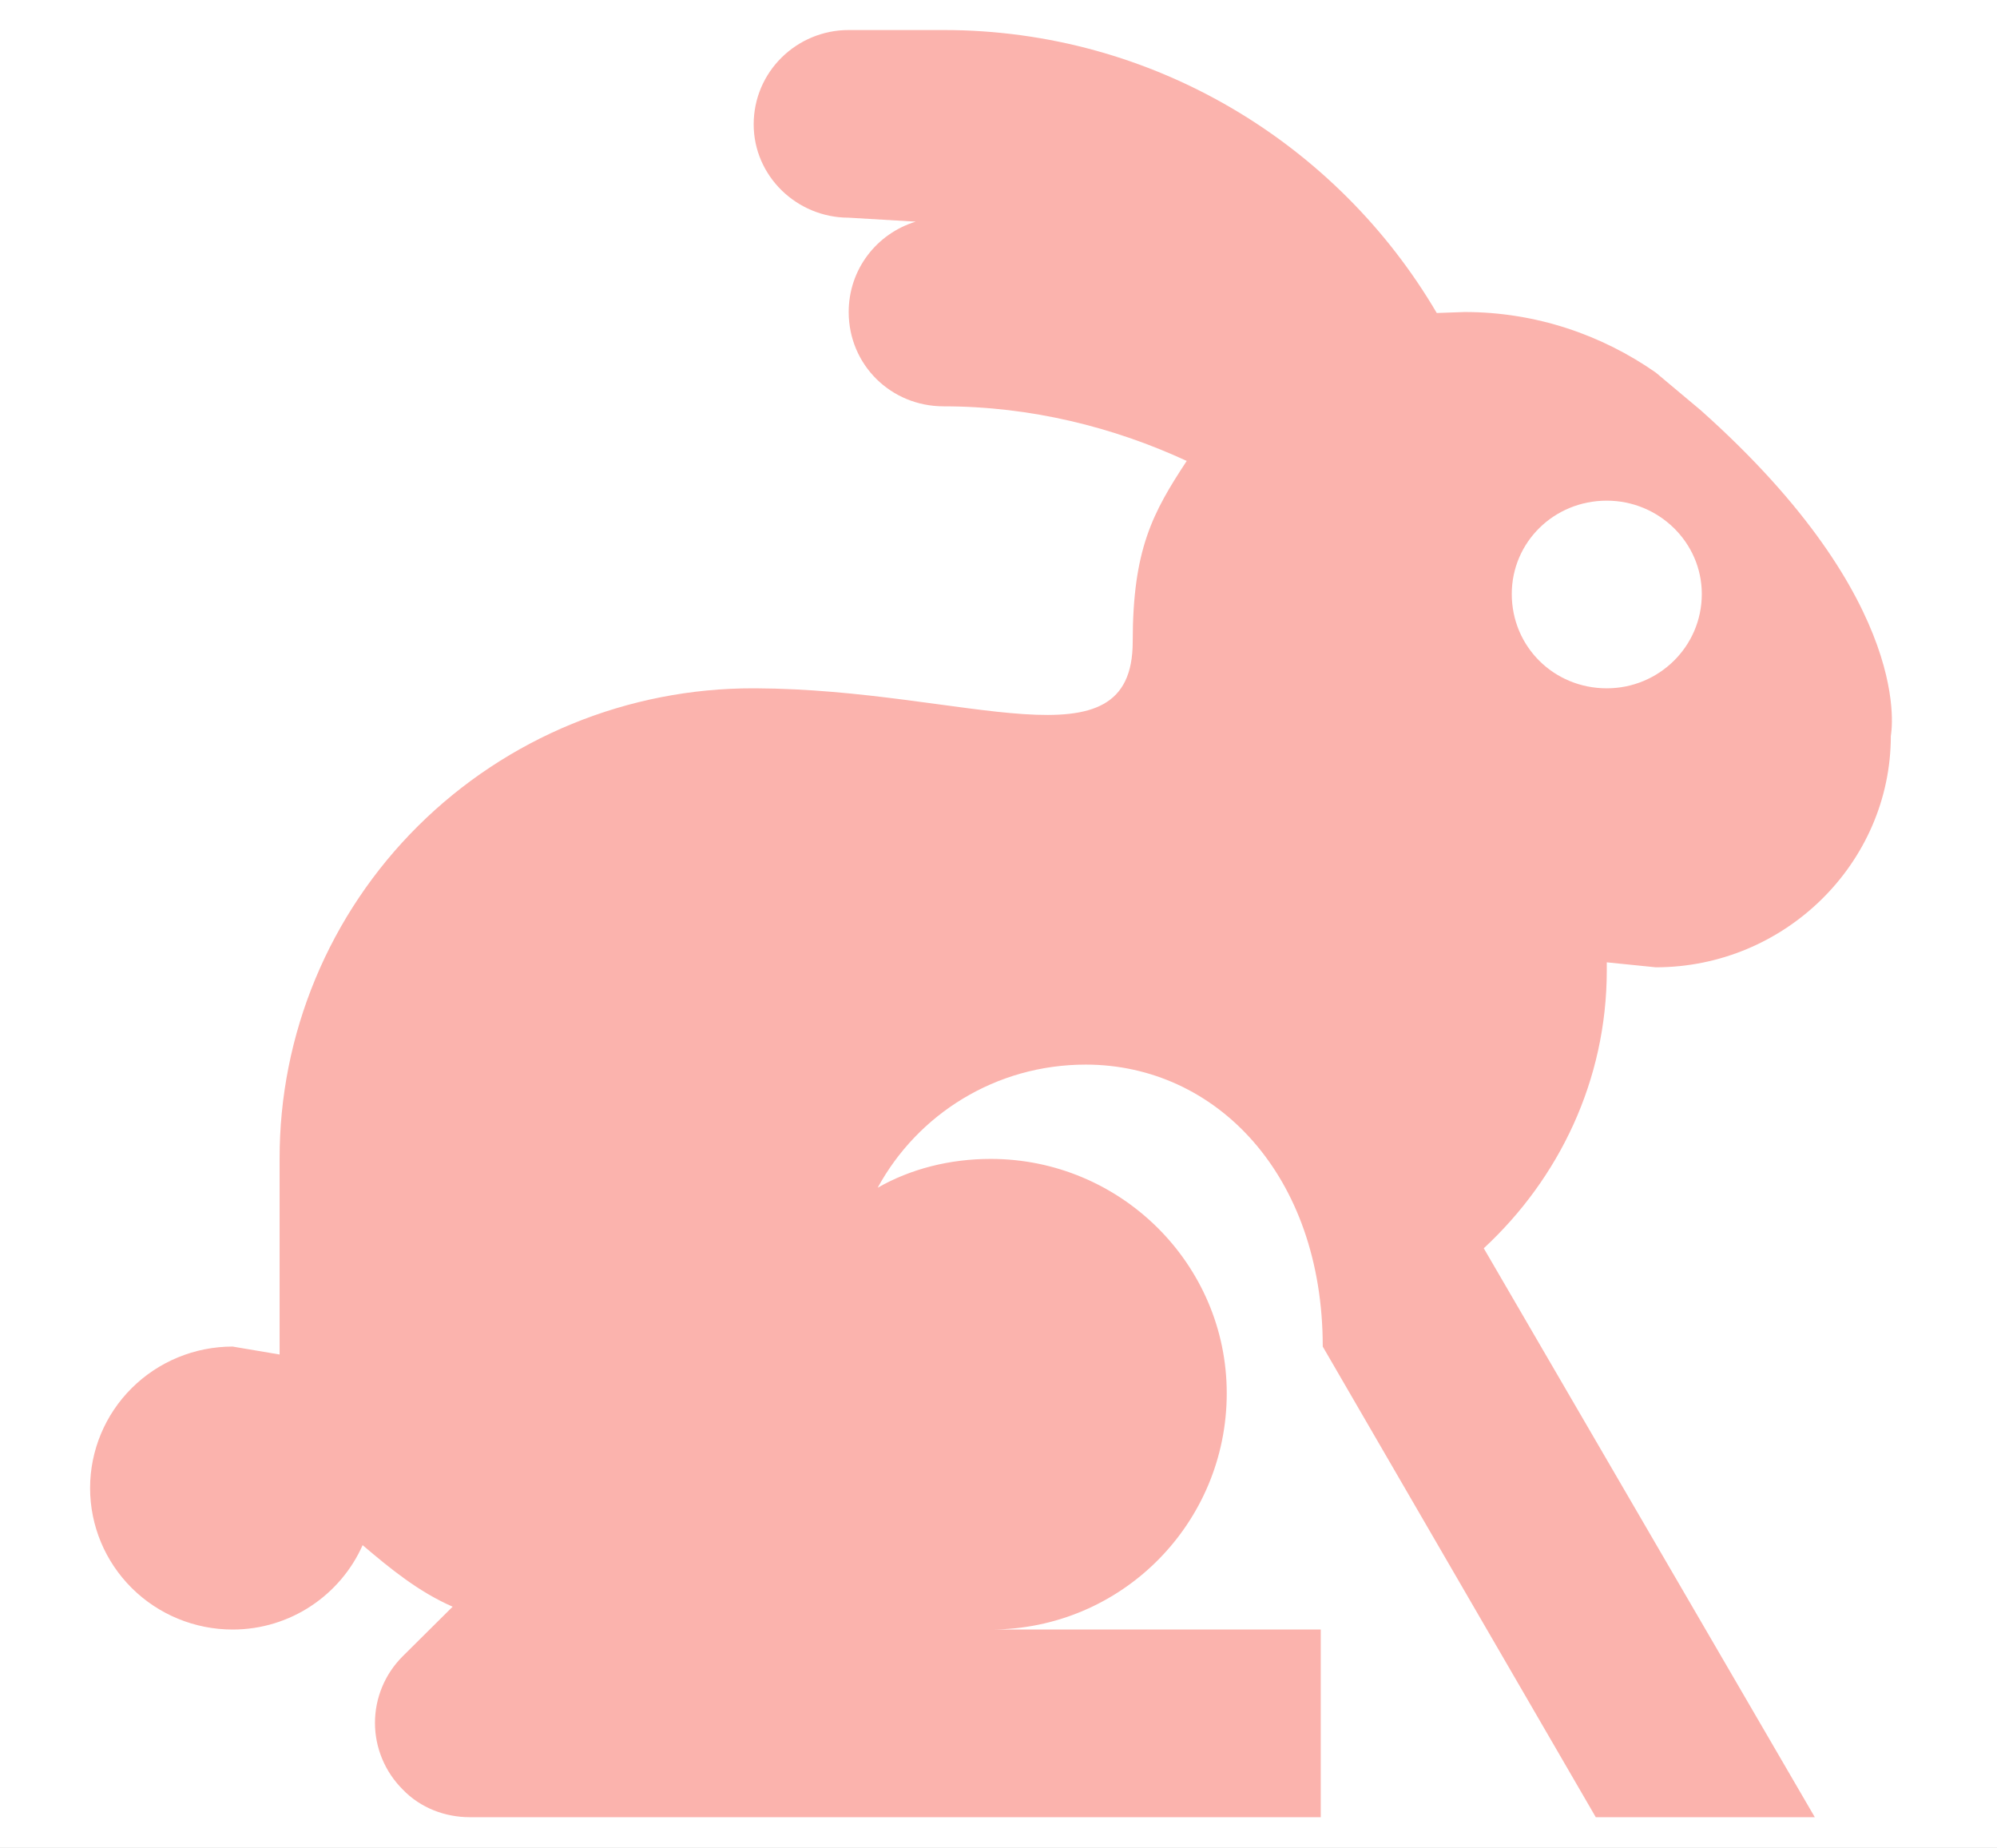
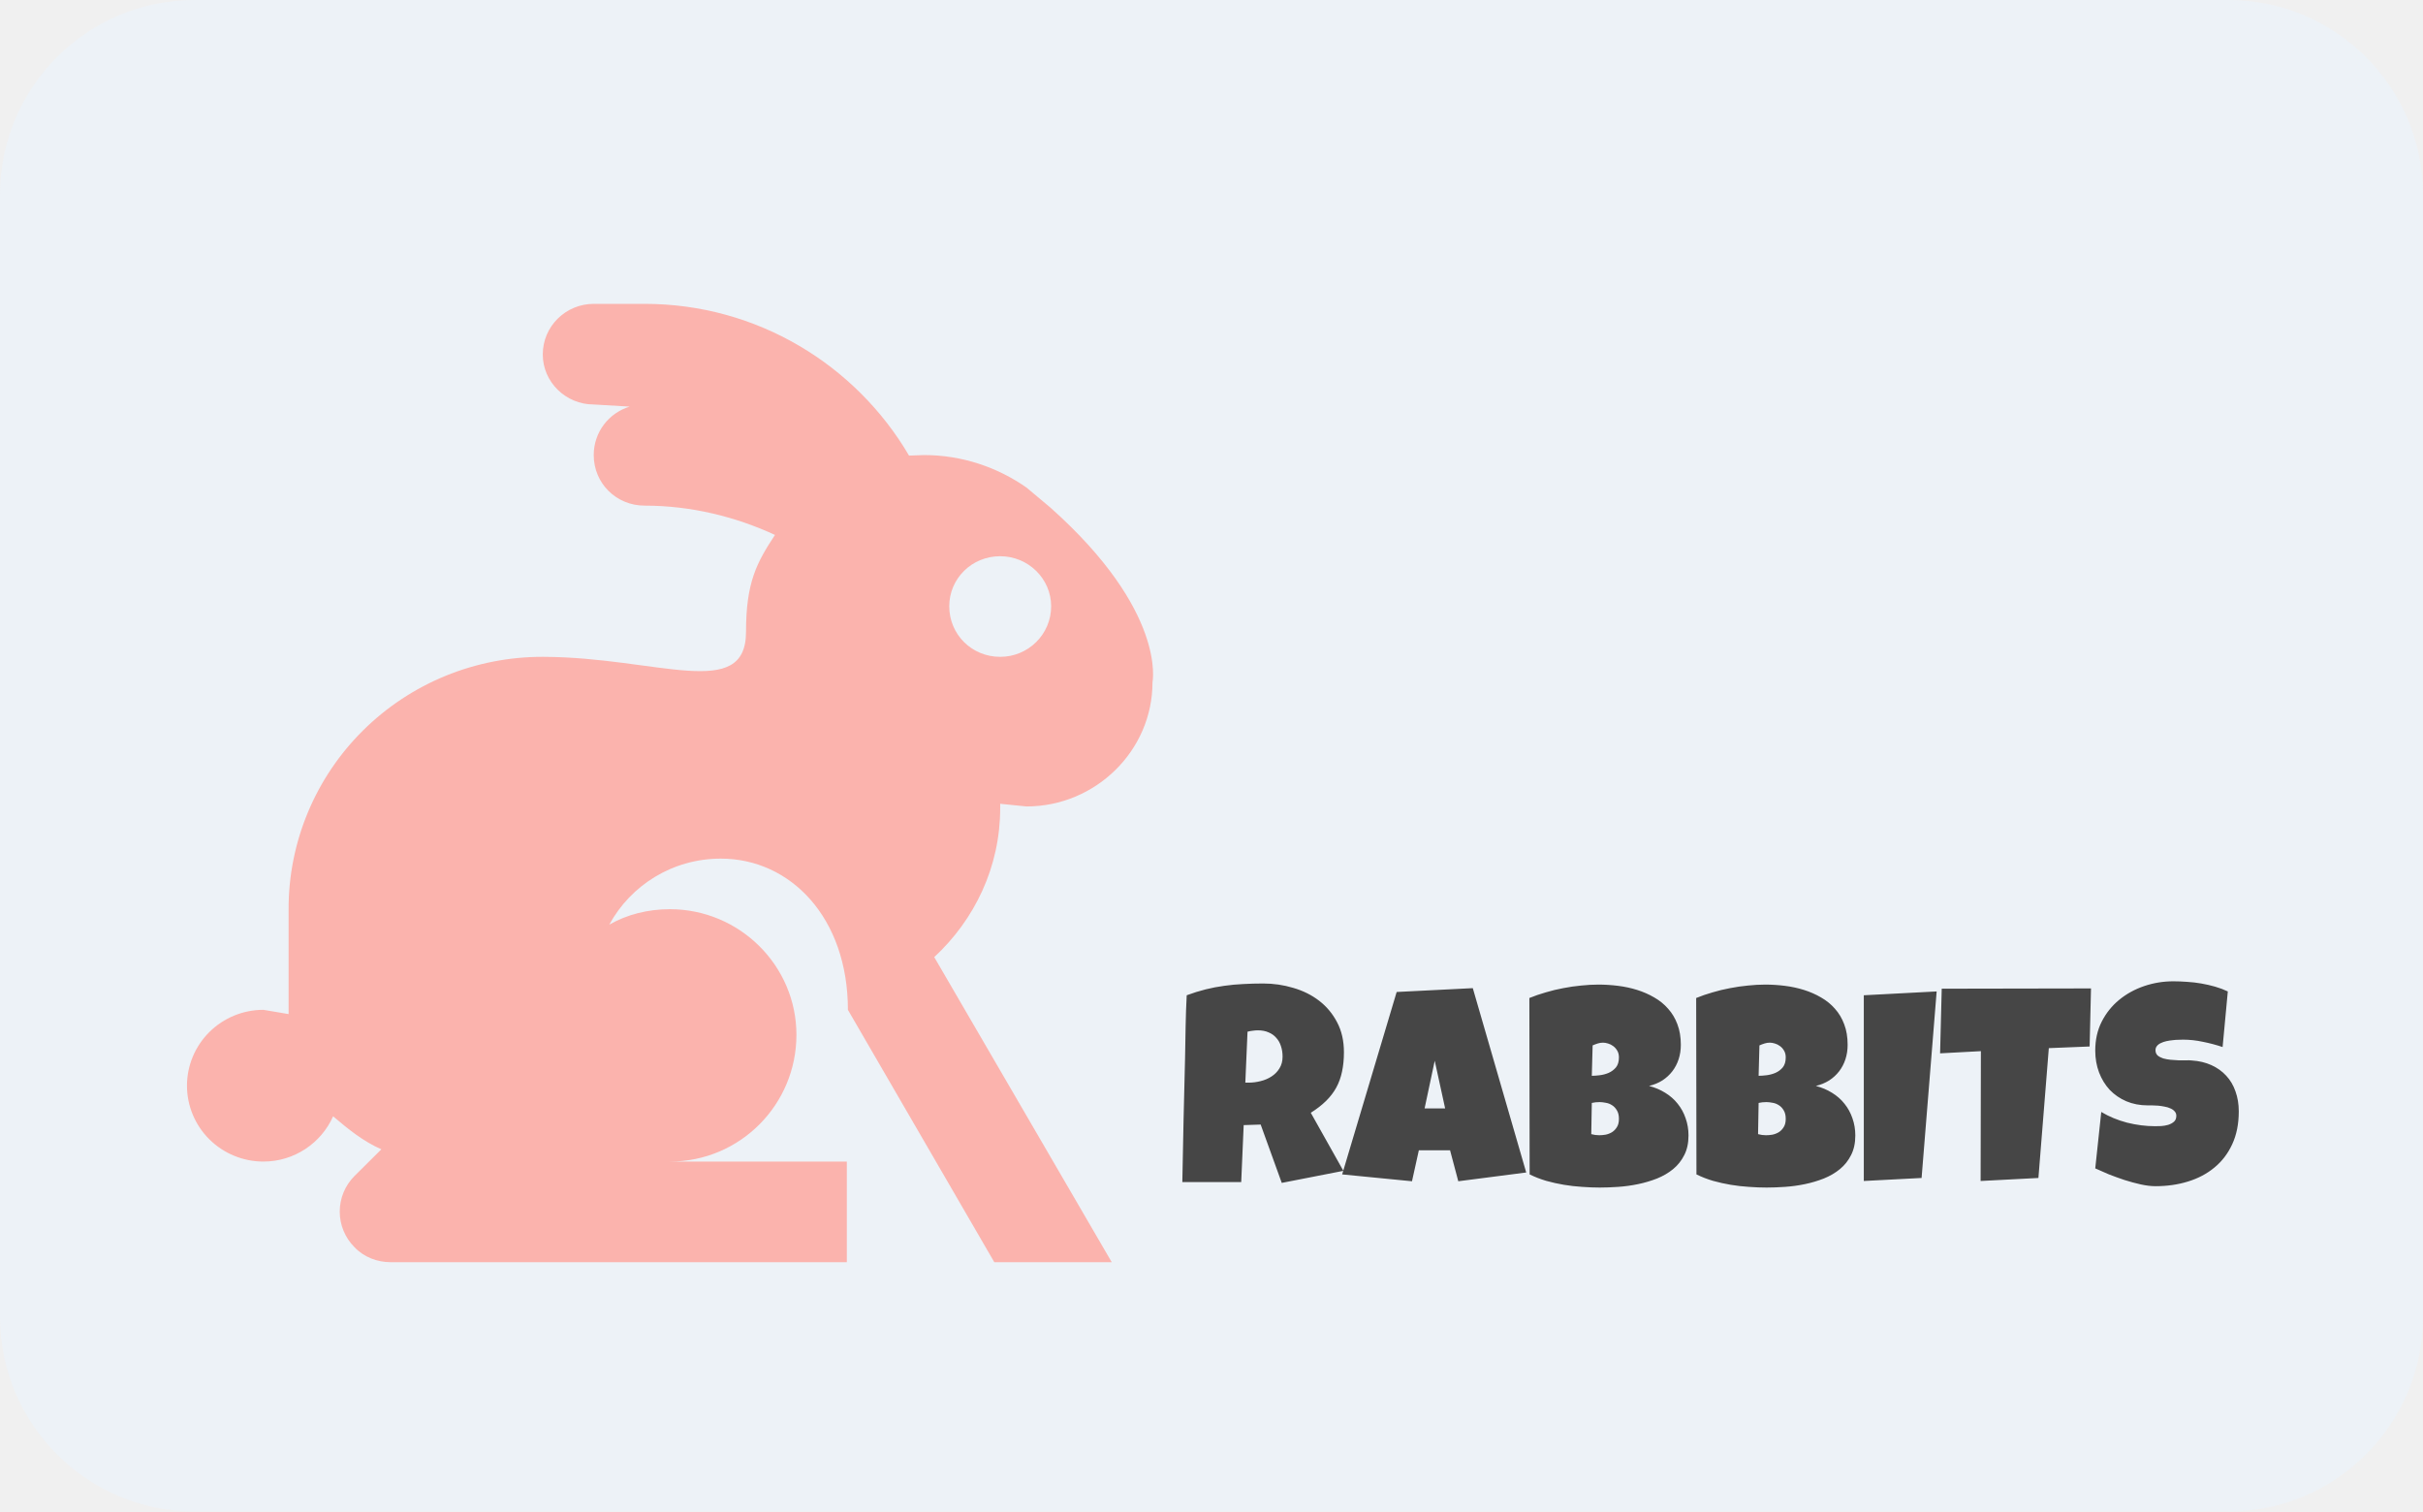
- <svg xmlns="http://www.w3.org/2000/svg" width="133" height="123" viewBox="0 0 133 123" fill="none">
-   <rect width="133" height="123" fill="white" />
-   <path d="M106.279 121L88.095 89.663C88.095 78.226 80.968 70.888 72.309 70.888C66.314 70.888 61.118 74.193 58.454 79.086C60.652 77.829 63.25 77.168 65.981 77.168C74.64 77.168 81.701 84.176 81.701 92.771C81.701 101.431 74.707 108.505 65.981 108.505H87.962V121H31.278C29.679 121 28.014 120.405 26.815 119.149C25.636 117.972 24.973 116.379 24.973 114.719C24.973 113.059 25.636 111.467 26.815 110.29L30.146 106.984C27.881 105.993 26.016 104.472 24.151 102.886C22.685 106.191 19.355 108.505 15.492 108.505C12.974 108.505 10.56 107.512 8.78 105.746C7 103.979 6 101.583 6 99.084C6 96.586 7 94.189 8.78 92.423C10.56 90.656 12.974 89.663 15.492 89.663L18.622 90.192V77.168C18.613 73.051 19.424 68.972 21.008 65.166C22.591 61.36 24.917 57.902 27.85 54.99C30.784 52.079 34.268 49.771 38.102 48.199C41.937 46.627 46.046 45.823 50.195 45.832H50.328C64.449 45.898 75.439 51.385 75.439 42.724C75.439 36.576 76.772 34.13 79.036 30.692C74.174 28.444 68.645 27.056 62.85 27.056C59.32 27.056 56.523 24.279 56.523 20.776C56.523 17.933 58.388 15.553 60.985 14.759L56.523 14.495C53.059 14.495 50.195 11.718 50.195 8.281C50.195 4.777 53.059 2 56.523 2H62.85C76.838 2 89.094 9.603 95.688 20.842L97.553 20.776C102.283 20.776 106.679 22.296 110.276 24.808L113.273 27.321C127.727 40.212 125.929 48.939 125.929 49.005C125.929 57.467 118.868 64.409 110.276 64.409L107.012 64.078V64.607C107.012 71.946 103.815 78.491 98.819 83.118L120.866 121H106.279ZM107.012 33.337C103.482 33.337 100.684 36.113 100.684 39.551C100.684 43.055 103.482 45.832 107.012 45.832C110.475 45.832 113.34 43.055 113.34 39.551C113.34 36.113 110.475 33.337 107.012 33.337Z" fill="#FBB3AD" />
+ <svg xmlns="http://www.w3.org/2000/svg" width="311" height="194" viewBox="0 0 311 194" fill="none">
+   <rect width="311" height="194" rx="25" fill="#EDF2F7" />
+   <path d="M127.622 162L108.831 129.61C108.831 117.788 101.467 110.203 92.519 110.203C86.325 110.203 80.956 113.62 78.203 118.677C80.474 117.378 83.158 116.695 85.98 116.695C94.928 116.695 102.224 123.938 102.224 132.822C102.224 141.773 94.997 149.085 85.98 149.085H108.694V162H50.12C48.469 162 46.748 161.385 45.509 160.087C44.29 158.87 43.606 157.224 43.606 155.508C43.606 153.792 44.29 152.146 45.509 150.93L48.95 147.513C46.61 146.488 44.683 144.917 42.756 143.277C41.242 146.693 37.8 149.085 33.808 149.085C31.207 149.085 28.712 148.059 26.873 146.233C25.033 144.407 24 141.93 24 139.347C24 136.765 25.033 134.288 26.873 132.462C28.712 130.636 31.207 129.61 33.808 129.61L37.043 130.157V116.695C37.034 112.439 37.872 108.223 39.508 104.289C41.144 100.355 43.547 96.781 46.578 93.772C49.61 90.762 53.21 88.377 57.172 86.752C61.135 85.128 65.381 84.296 69.668 84.305H69.806C84.397 84.373 95.754 90.045 95.754 81.093C95.754 74.738 97.131 72.21 99.471 68.657C94.446 66.333 88.734 64.898 82.745 64.898C79.097 64.898 76.207 62.028 76.207 58.407C76.207 55.468 78.134 53.008 80.818 52.188L76.207 51.915C72.627 51.915 69.668 49.045 69.668 45.492C69.668 41.87 72.627 39 76.207 39H82.745C97.199 39 109.864 46.858 116.678 58.475L118.605 58.407C123.492 58.407 128.035 59.978 131.751 62.575L134.849 65.172C149.785 78.497 147.926 87.517 147.926 87.585C147.926 96.332 140.63 103.507 131.751 103.507L128.379 103.165V103.712C128.379 111.297 125.075 118.062 119.913 122.845L142.695 162H127.622ZM128.379 71.39C124.731 71.39 121.84 74.26 121.84 77.813C121.84 81.435 124.731 84.305 128.379 84.305C131.958 84.305 134.918 81.435 134.918 77.813C134.918 74.26 131.958 71.39 128.379 71.39Z" fill="#FBB3AD" />
+   <path d="M172.498 135.055C172.498 135.969 172.416 136.801 172.252 137.551C172.1 138.289 171.854 138.969 171.514 139.59C171.174 140.211 170.734 140.785 170.195 141.312C169.656 141.84 169.006 142.344 168.244 142.824L172.428 150.277L164.518 151.824L161.811 144.336L159.631 144.406L159.314 151.719H151.756C151.814 149.047 151.867 146.387 151.914 143.738C151.973 141.09 152.037 138.43 152.107 135.758C152.131 134.41 152.154 133.074 152.178 131.75C152.201 130.426 152.248 129.09 152.318 127.742C153.139 127.438 153.947 127.186 154.744 126.986C155.541 126.787 156.338 126.635 157.135 126.529C157.943 126.412 158.758 126.336 159.578 126.301C160.41 126.254 161.26 126.23 162.127 126.23C163.463 126.23 164.752 126.418 165.994 126.793C167.248 127.156 168.355 127.707 169.316 128.445C170.277 129.184 171.045 130.104 171.619 131.205C172.205 132.307 172.498 133.59 172.498 135.055ZM164.623 135.617C164.623 135.125 164.553 134.674 164.412 134.264C164.283 133.854 164.084 133.502 163.814 133.209C163.557 132.904 163.229 132.67 162.83 132.506C162.443 132.33 161.986 132.242 161.459 132.242C161.225 132.242 160.996 132.26 160.773 132.295C160.551 132.318 160.334 132.359 160.123 132.418L159.842 138.957H160.264C160.768 138.957 161.277 138.893 161.793 138.764C162.32 138.635 162.789 138.436 163.199 138.166C163.621 137.896 163.961 137.551 164.219 137.129C164.488 136.707 164.623 136.203 164.623 135.617ZM195.895 150.488L187.176 151.613L186.121 147.641H182.113L181.234 151.613L172.27 150.734L179.266 127.32L189.039 126.828L195.895 150.488ZM185.488 142.262L184.152 136.145L182.852 142.262H185.488ZM216.725 145.742C216.725 146.715 216.543 147.553 216.18 148.256C215.828 148.959 215.354 149.557 214.756 150.049C214.158 150.541 213.467 150.945 212.682 151.262C211.908 151.566 211.1 151.807 210.256 151.982C209.412 152.158 208.562 152.275 207.707 152.334C206.863 152.393 206.072 152.422 205.334 152.422C204.607 152.422 203.852 152.393 203.066 152.334C202.293 152.287 201.52 152.199 200.746 152.07C199.973 151.941 199.211 151.771 198.461 151.561C197.711 151.338 197.002 151.062 196.334 150.734L196.299 128.094C196.955 127.824 197.652 127.584 198.391 127.373C199.129 127.15 199.879 126.969 200.641 126.828C201.414 126.676 202.182 126.564 202.943 126.494C203.705 126.412 204.443 126.371 205.158 126.371C205.99 126.371 206.828 126.424 207.672 126.529C208.527 126.635 209.348 126.811 210.133 127.057C210.918 127.303 211.65 127.625 212.33 128.023C213.01 128.41 213.602 128.891 214.105 129.465C214.621 130.039 215.02 130.707 215.301 131.469C215.594 132.23 215.74 133.109 215.74 134.105C215.74 134.762 215.646 135.377 215.459 135.951C215.271 136.525 215.002 137.041 214.65 137.498C214.299 137.955 213.871 138.348 213.367 138.676C212.863 138.992 212.295 139.227 211.662 139.379C212.424 139.578 213.115 139.871 213.736 140.258C214.369 140.645 214.902 141.113 215.336 141.664C215.781 142.215 216.121 142.836 216.355 143.527C216.602 144.219 216.725 144.957 216.725 145.742ZM207.795 135.723C207.795 135.383 207.725 135.096 207.584 134.861C207.443 134.615 207.268 134.416 207.057 134.264C206.857 134.111 206.635 134 206.389 133.93C206.154 133.859 205.943 133.824 205.756 133.824C205.521 133.824 205.293 133.859 205.07 133.93C204.848 134 204.631 134.082 204.42 134.176L204.314 138.078C204.584 138.078 204.918 138.055 205.316 138.008C205.715 137.961 206.096 137.861 206.459 137.709C206.834 137.545 207.15 137.311 207.408 137.006C207.666 136.689 207.795 136.262 207.795 135.723ZM205.299 141.453C204.959 141.453 204.631 141.488 204.314 141.559L204.244 145.566C204.42 145.602 204.59 145.637 204.754 145.672C204.93 145.695 205.1 145.707 205.264 145.707C205.51 145.707 205.779 145.684 206.072 145.637C206.365 145.578 206.641 145.473 206.898 145.32C207.156 145.156 207.367 144.939 207.531 144.67C207.707 144.4 207.795 144.043 207.795 143.598C207.795 143.152 207.707 142.789 207.531 142.508C207.367 142.227 207.162 142.01 206.916 141.857C206.67 141.693 206.4 141.588 206.107 141.541C205.814 141.482 205.545 141.453 205.299 141.453ZM238.135 145.742C238.135 146.715 237.953 147.553 237.59 148.256C237.238 148.959 236.764 149.557 236.166 150.049C235.568 150.541 234.877 150.945 234.092 151.262C233.318 151.566 232.51 151.807 231.666 151.982C230.822 152.158 229.973 152.275 229.117 152.334C228.273 152.393 227.482 152.422 226.744 152.422C226.018 152.422 225.262 152.393 224.477 152.334C223.703 152.287 222.93 152.199 222.156 152.07C221.383 151.941 220.621 151.771 219.871 151.561C219.121 151.338 218.412 151.062 217.744 150.734L217.709 128.094C218.365 127.824 219.062 127.584 219.801 127.373C220.539 127.15 221.289 126.969 222.051 126.828C222.824 126.676 223.592 126.564 224.354 126.494C225.115 126.412 225.854 126.371 226.568 126.371C227.4 126.371 228.238 126.424 229.082 126.529C229.938 126.635 230.758 126.811 231.543 127.057C232.328 127.303 233.061 127.625 233.74 128.023C234.42 128.41 235.012 128.891 235.516 129.465C236.031 130.039 236.43 130.707 236.711 131.469C237.004 132.23 237.15 133.109 237.15 134.105C237.15 134.762 237.057 135.377 236.869 135.951C236.682 136.525 236.412 137.041 236.061 137.498C235.709 137.955 235.281 138.348 234.777 138.676C234.273 138.992 233.705 139.227 233.072 139.379C233.834 139.578 234.525 139.871 235.146 140.258C235.779 140.645 236.312 141.113 236.746 141.664C237.191 142.215 237.531 142.836 237.766 143.527C238.012 144.219 238.135 144.957 238.135 145.742ZM229.205 135.723C229.205 135.383 229.135 135.096 228.994 134.861C228.854 134.615 228.678 134.416 228.467 134.264C228.268 134.111 228.045 134 227.799 133.93C227.564 133.859 227.354 133.824 227.166 133.824C226.932 133.824 226.703 133.859 226.48 133.93C226.258 134 226.041 134.082 225.83 134.176L225.725 138.078C225.994 138.078 226.328 138.055 226.727 138.008C227.125 137.961 227.506 137.861 227.869 137.709C228.244 137.545 228.561 137.311 228.818 137.006C229.076 136.689 229.205 136.262 229.205 135.723ZM226.709 141.453C226.369 141.453 226.041 141.488 225.725 141.559L225.654 145.566C225.83 145.602 226 145.637 226.164 145.672C226.34 145.695 226.51 145.707 226.674 145.707C226.92 145.707 227.189 145.684 227.482 145.637C227.775 145.578 228.051 145.473 228.309 145.32C228.566 145.156 228.777 144.939 228.941 144.67C229.117 144.4 229.205 144.043 229.205 143.598C229.205 143.152 229.117 142.789 228.941 142.508C228.777 142.227 228.572 142.01 228.326 141.857C228.08 141.693 227.811 141.588 227.518 141.541C227.225 141.482 226.955 141.453 226.709 141.453ZM248.576 127.25L246.643 151.191L239.225 151.578V127.742L248.576 127.25ZM268.387 126.863L268.211 134.316L262.973 134.527L261.637 151.191L254.219 151.578L254.254 134.914L249.016 135.195L249.227 126.898L268.387 126.863ZM287.354 142.648C287.354 144.254 287.072 145.66 286.51 146.867C285.959 148.062 285.197 149.059 284.225 149.855C283.264 150.652 282.133 151.25 280.832 151.648C279.543 152.047 278.154 152.246 276.666 152.246C276.092 152.246 275.459 152.17 274.768 152.018C274.088 151.865 273.396 151.678 272.693 151.455C271.99 151.221 271.311 150.975 270.654 150.717C270.01 150.447 269.436 150.195 268.932 149.961L269.705 142.719C270.701 143.316 271.803 143.773 273.01 144.09C274.229 144.395 275.424 144.547 276.596 144.547C276.818 144.547 277.088 144.541 277.404 144.529C277.721 144.506 278.02 144.453 278.301 144.371C278.594 144.277 278.84 144.143 279.039 143.967C279.238 143.791 279.338 143.539 279.338 143.211C279.338 142.988 279.268 142.801 279.127 142.648C278.986 142.484 278.805 142.355 278.582 142.262C278.359 142.156 278.107 142.08 277.826 142.033C277.545 141.975 277.27 141.934 277 141.91C276.73 141.887 276.479 141.875 276.244 141.875C276.01 141.875 275.822 141.875 275.682 141.875C274.674 141.875 273.754 141.699 272.922 141.348C272.102 140.996 271.393 140.51 270.795 139.889C270.209 139.256 269.752 138.512 269.424 137.656C269.096 136.789 268.932 135.852 268.932 134.844C268.932 133.461 269.207 132.225 269.758 131.135C270.32 130.033 271.064 129.102 271.99 128.34C272.928 127.566 274 126.975 275.207 126.564C276.414 126.154 277.662 125.949 278.951 125.949C279.525 125.949 280.117 125.973 280.727 126.02C281.336 126.055 281.939 126.125 282.537 126.23C283.146 126.336 283.738 126.471 284.312 126.635C284.887 126.799 285.432 127.004 285.947 127.25L285.279 134.387C284.482 134.117 283.645 133.895 282.766 133.719C281.898 133.531 281.049 133.438 280.217 133.438C280.064 133.438 279.865 133.443 279.619 133.455C279.385 133.455 279.133 133.473 278.863 133.508C278.605 133.531 278.342 133.572 278.072 133.631C277.803 133.689 277.562 133.771 277.352 133.877C277.141 133.971 276.971 134.1 276.842 134.264C276.713 134.428 276.654 134.621 276.666 134.844C276.678 135.102 276.771 135.312 276.947 135.477C277.135 135.629 277.369 135.752 277.65 135.846C277.943 135.928 278.26 135.986 278.6 136.021C278.951 136.057 279.297 136.08 279.637 136.092C279.977 136.092 280.293 136.092 280.586 136.092C280.879 136.08 281.119 136.086 281.307 136.109C282.244 136.168 283.088 136.367 283.838 136.707C284.588 137.047 285.221 137.498 285.736 138.061C286.264 138.623 286.662 139.297 286.932 140.082C287.213 140.855 287.354 141.711 287.354 142.648Z" fill="#464646" />
</svg>
